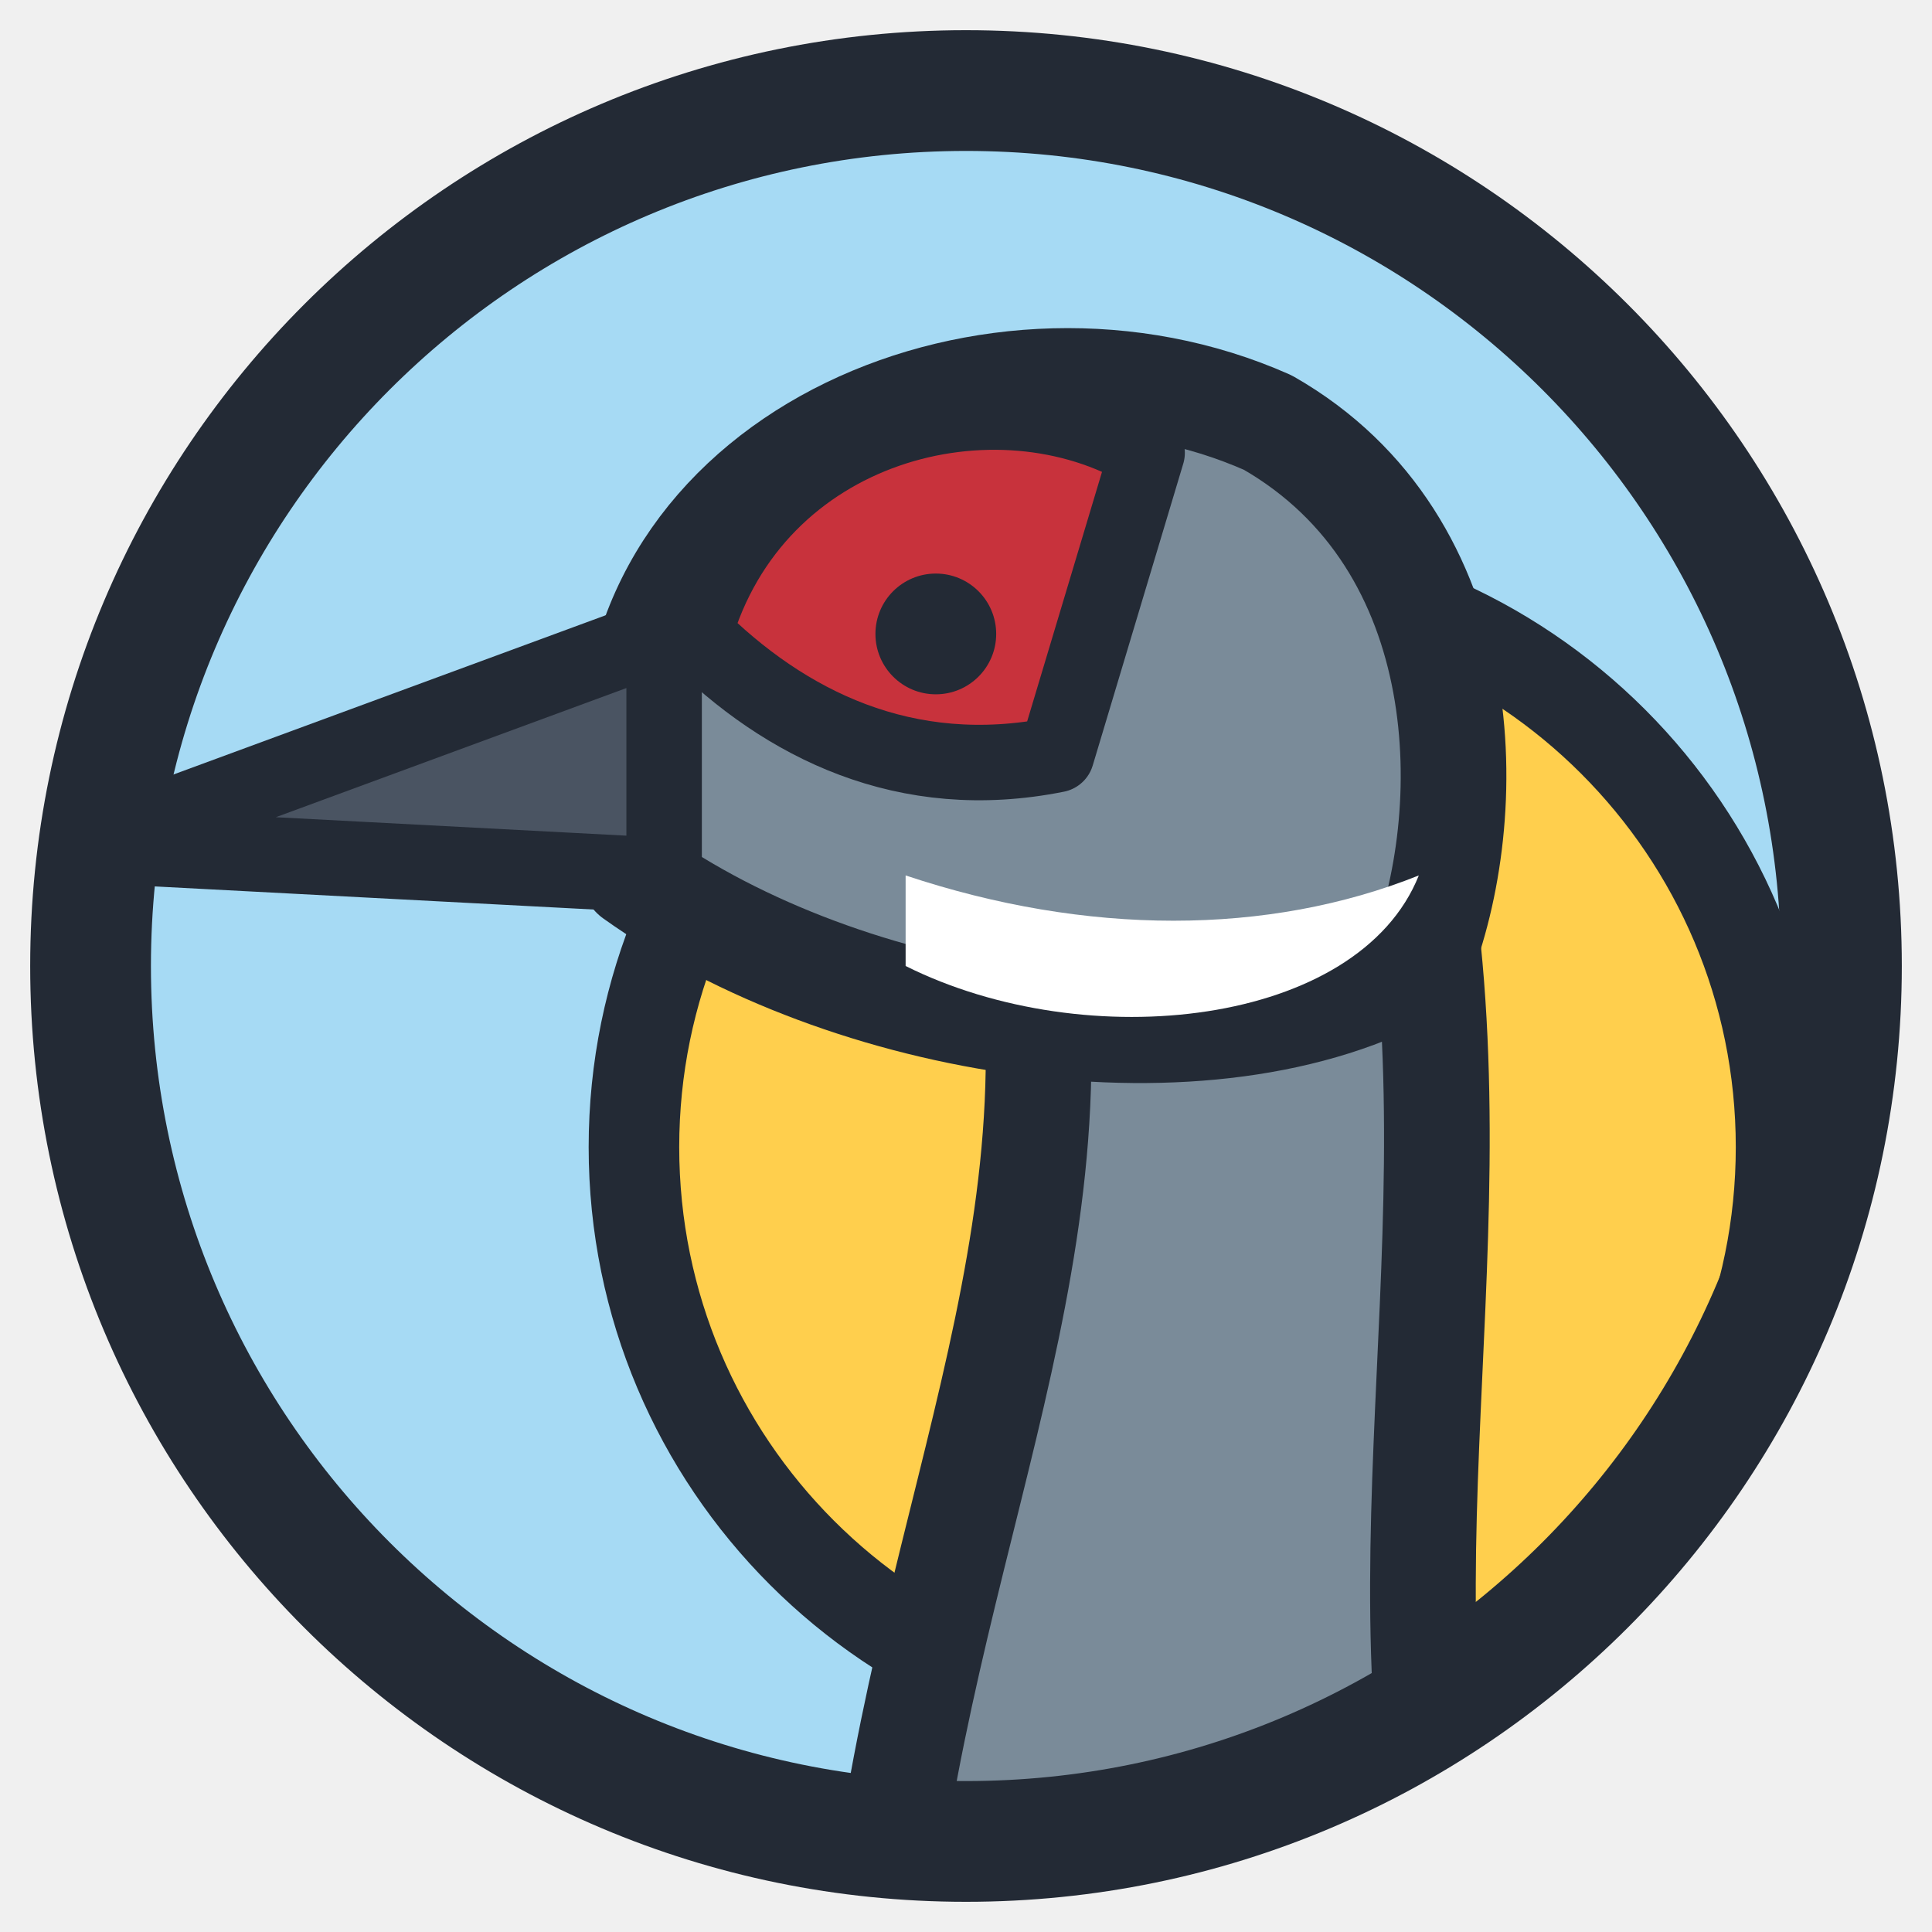
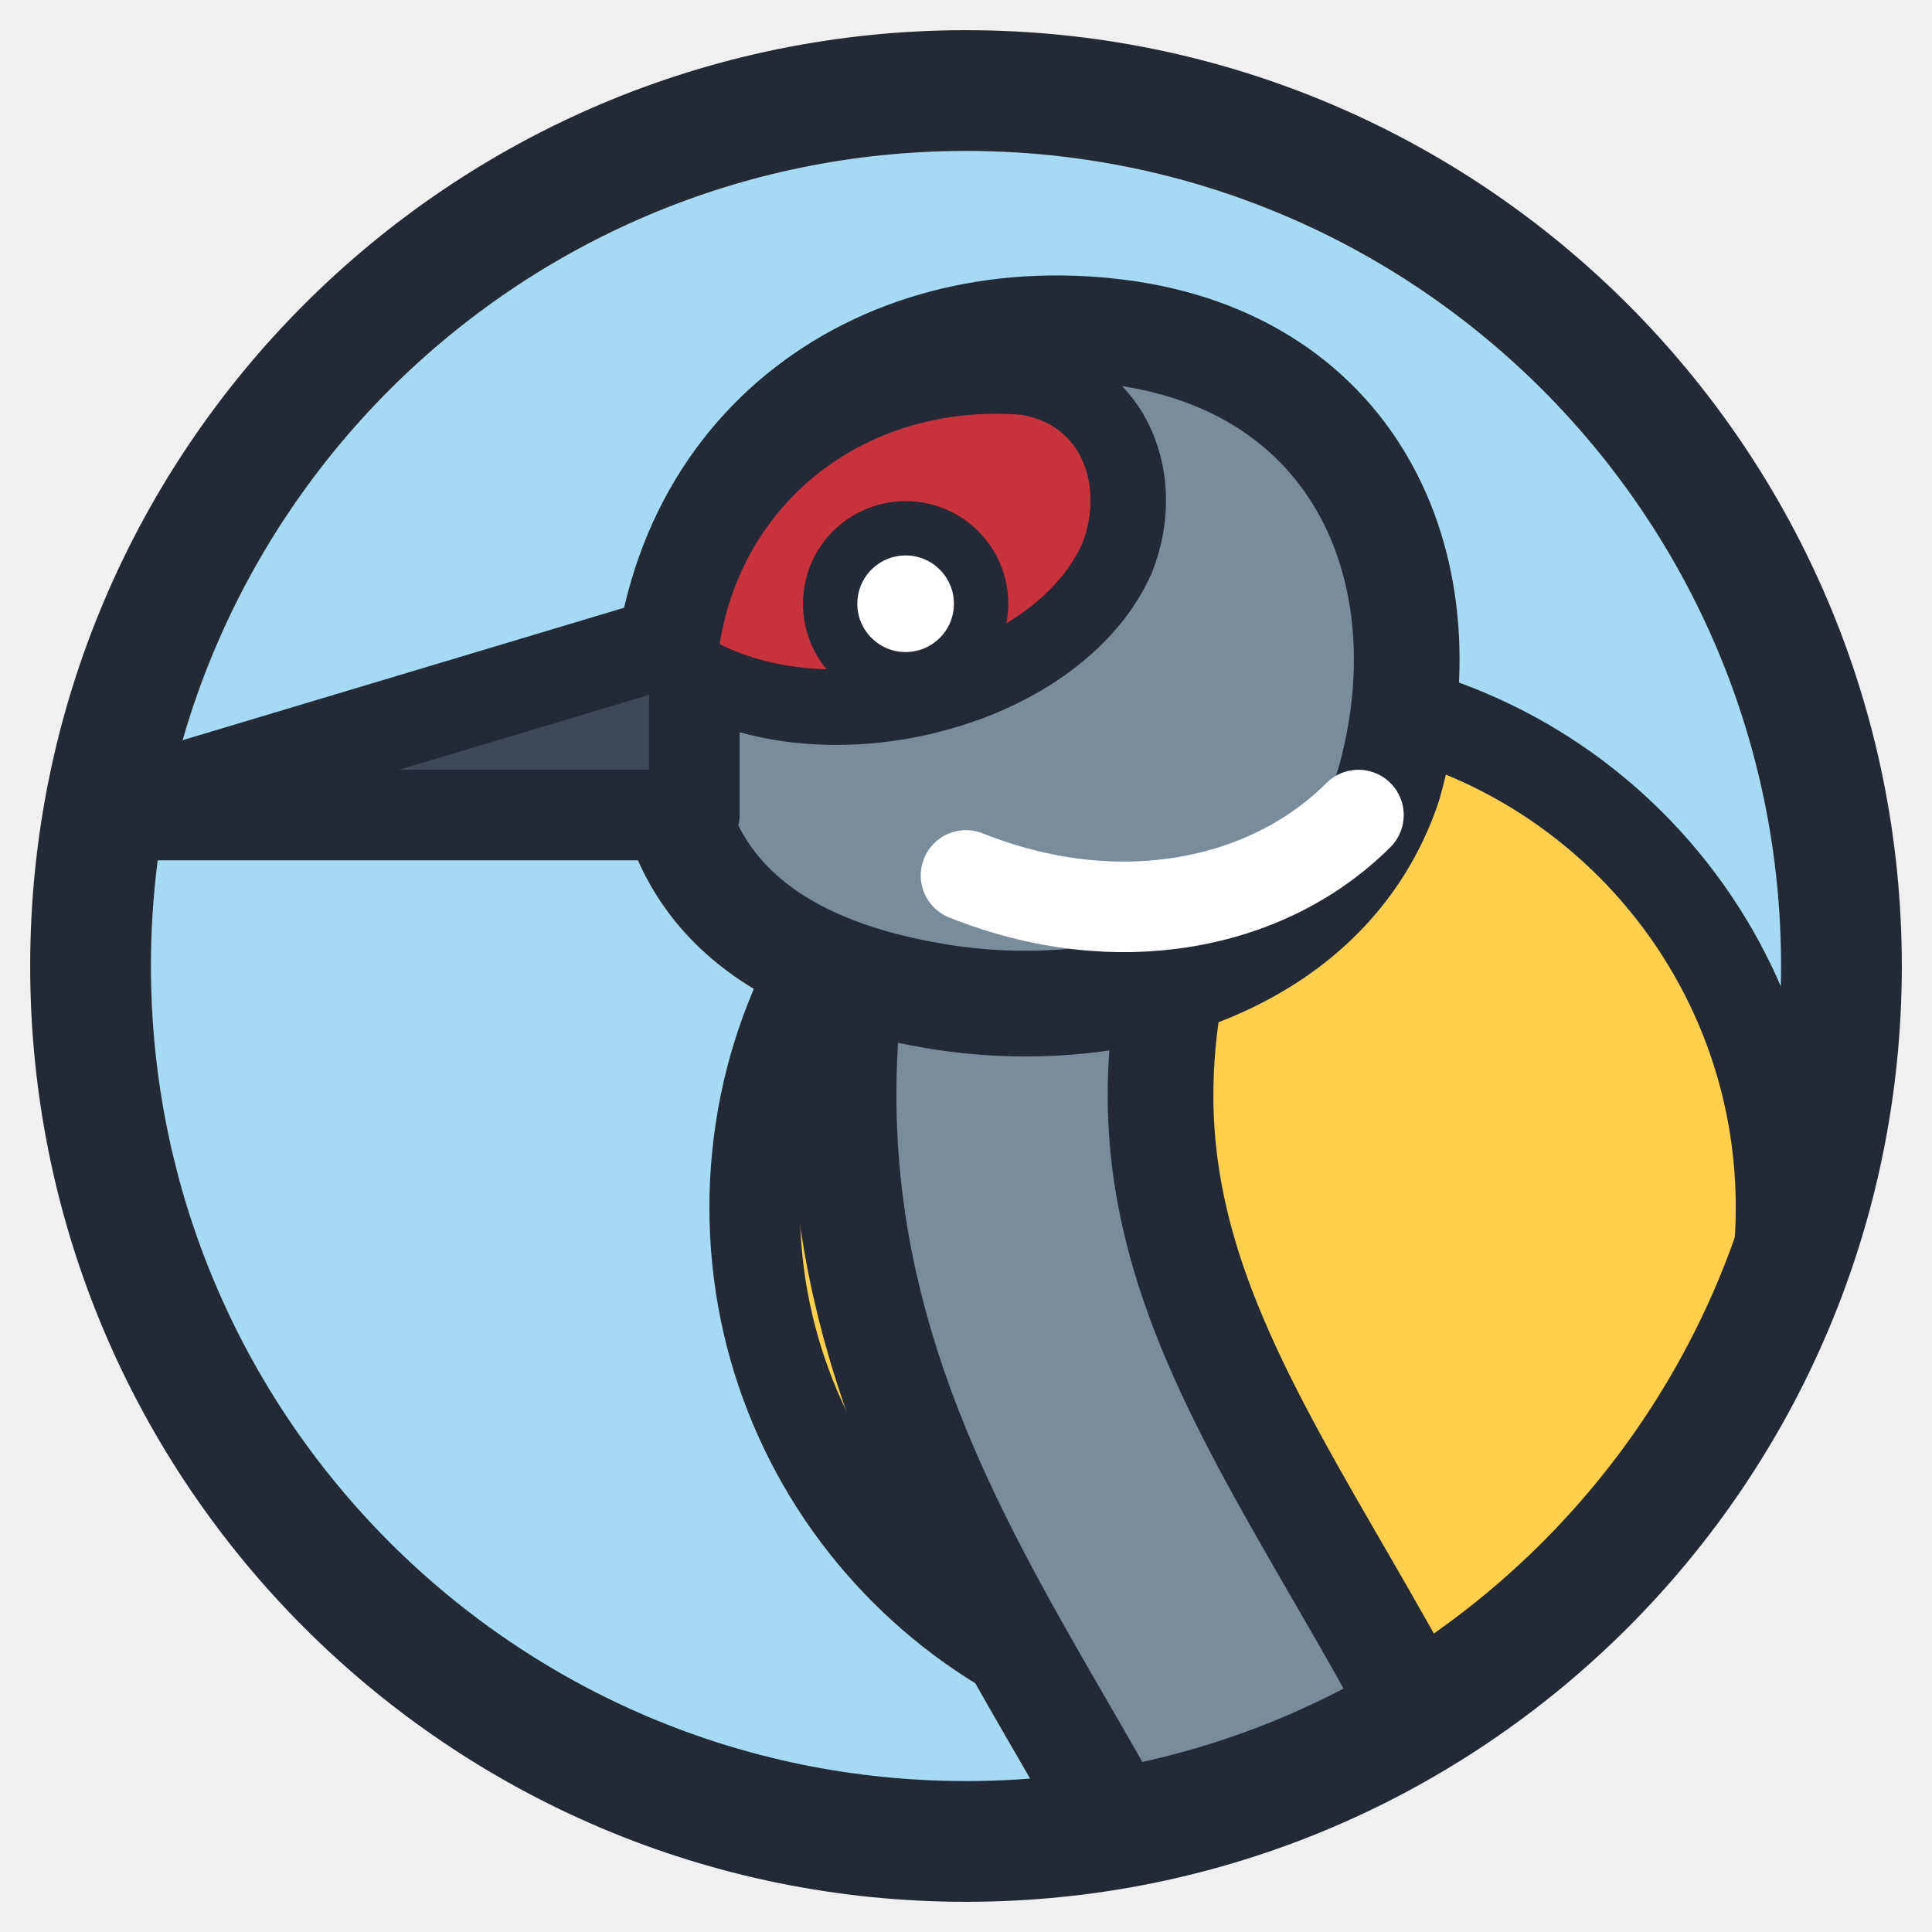
<svg xmlns="http://www.w3.org/2000/svg" viewBox="0 0 64 64" aria-label="The Crane 308">
  <defs>
    <clipPath id="f">
      <circle cx="32" cy="32" r="29" />
    </clipPath>
  </defs>
  <circle cx="32" cy="32" r="29" fill="#A6DAF4" />
  <g clip-path="url(#f)" stroke="#232A35" stroke-width="3.5" stroke-linejoin="round" stroke-linecap="round">
-     <circle cx="40" cy="38" r="19" fill="#FFCF4D" stroke-width="3" />
-     <path d="M29 66C30 52 36 42 34 30L47 29C49 42 45 54 49 66Z" fill="#7A8B99" />
-     <path d="M21 25C21 15 33 10 42 14C49 18 49 27 47 32C40 36 28 34 21 29Z" fill="#7A8B99" />
-     <path d="M30 29C36 31 42 31 47 29C45 34 36 35 30 32Z" fill="#FFFFFF" stroke="none" />
-     <path d="M23 21C25 14 33 12 38 15L35 25C30 26 26 24 23 21Z" fill="#C8323C" stroke-width="2.5" />
-     <circle cx="31" cy="21" r="2" fill="#232A35" stroke="none" />
-     <path d="M22 21L3 28L22 29Z" fill="#4A5462" stroke-width="2.5" />
+     <circle cx="42" cy="40" r="17" fill="#FFCF4D" stroke-width="3" />
+     <path d="M46 68C42 54 30 46 34 30" fill="none" stroke-width="14" />
+     <path d="M46 68C42 54 30 46 34 30" fill="none" stroke="#7A8B99" stroke-width="7" />
+     <path d="M22 24C22 15 29 10 37 11C45 12 48 19 46 26C44 32 37 34 31 33C25 32 22 29 22 24Z" fill="#7A8B99" />
+     <path d="M32 29C37 31 42 30 45 27" fill="none" stroke="#FFFFFF" stroke-width="3" />
+     <path d="M23 21L3 27L23 27Z" fill="#3E4856" stroke-width="3" />
+     <path d="M22.5 22C23 16 28 12 34 12.5C37 13 38 16 37 18.5C35 23 27 25 22.5 22Z" fill="#C8323C" stroke-width="2.5" />
+     <circle cx="30" cy="20" r="2.5" fill="#FFFFFF" stroke-width="1.8" />
  </g>
  <circle cx="32" cy="32" r="29" fill="none" stroke="#232A35" stroke-width="4" />
</svg>
